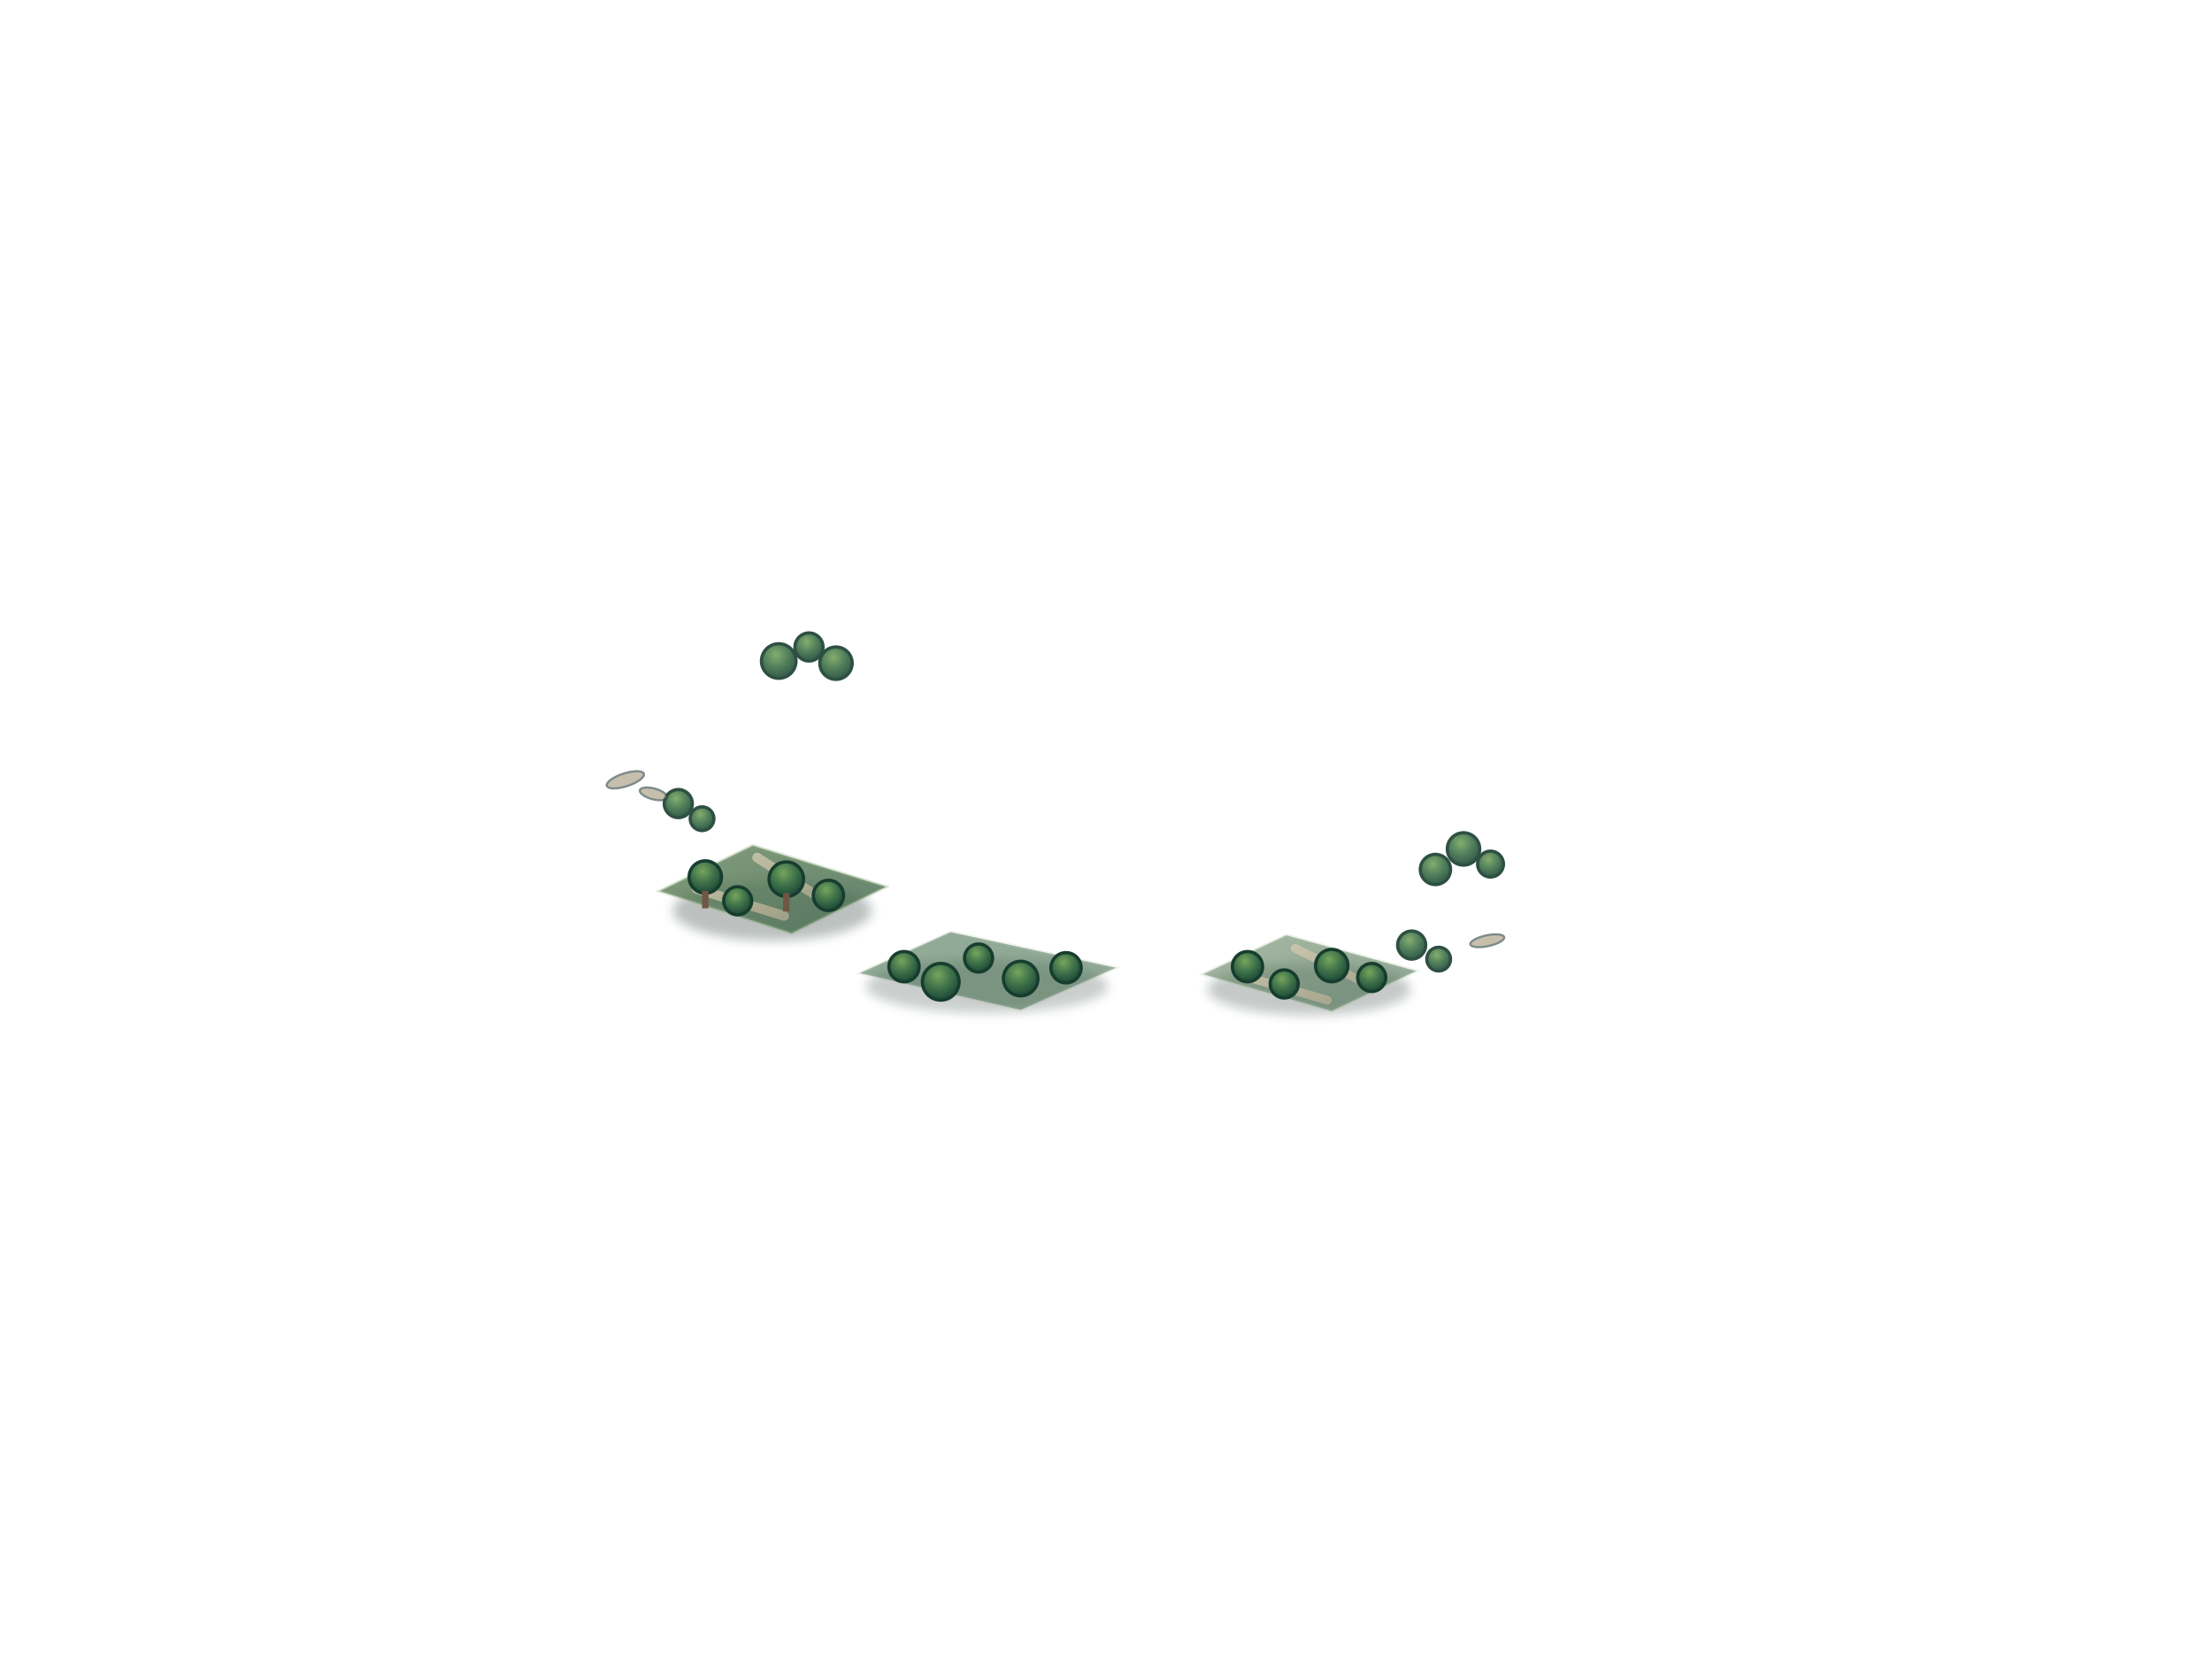
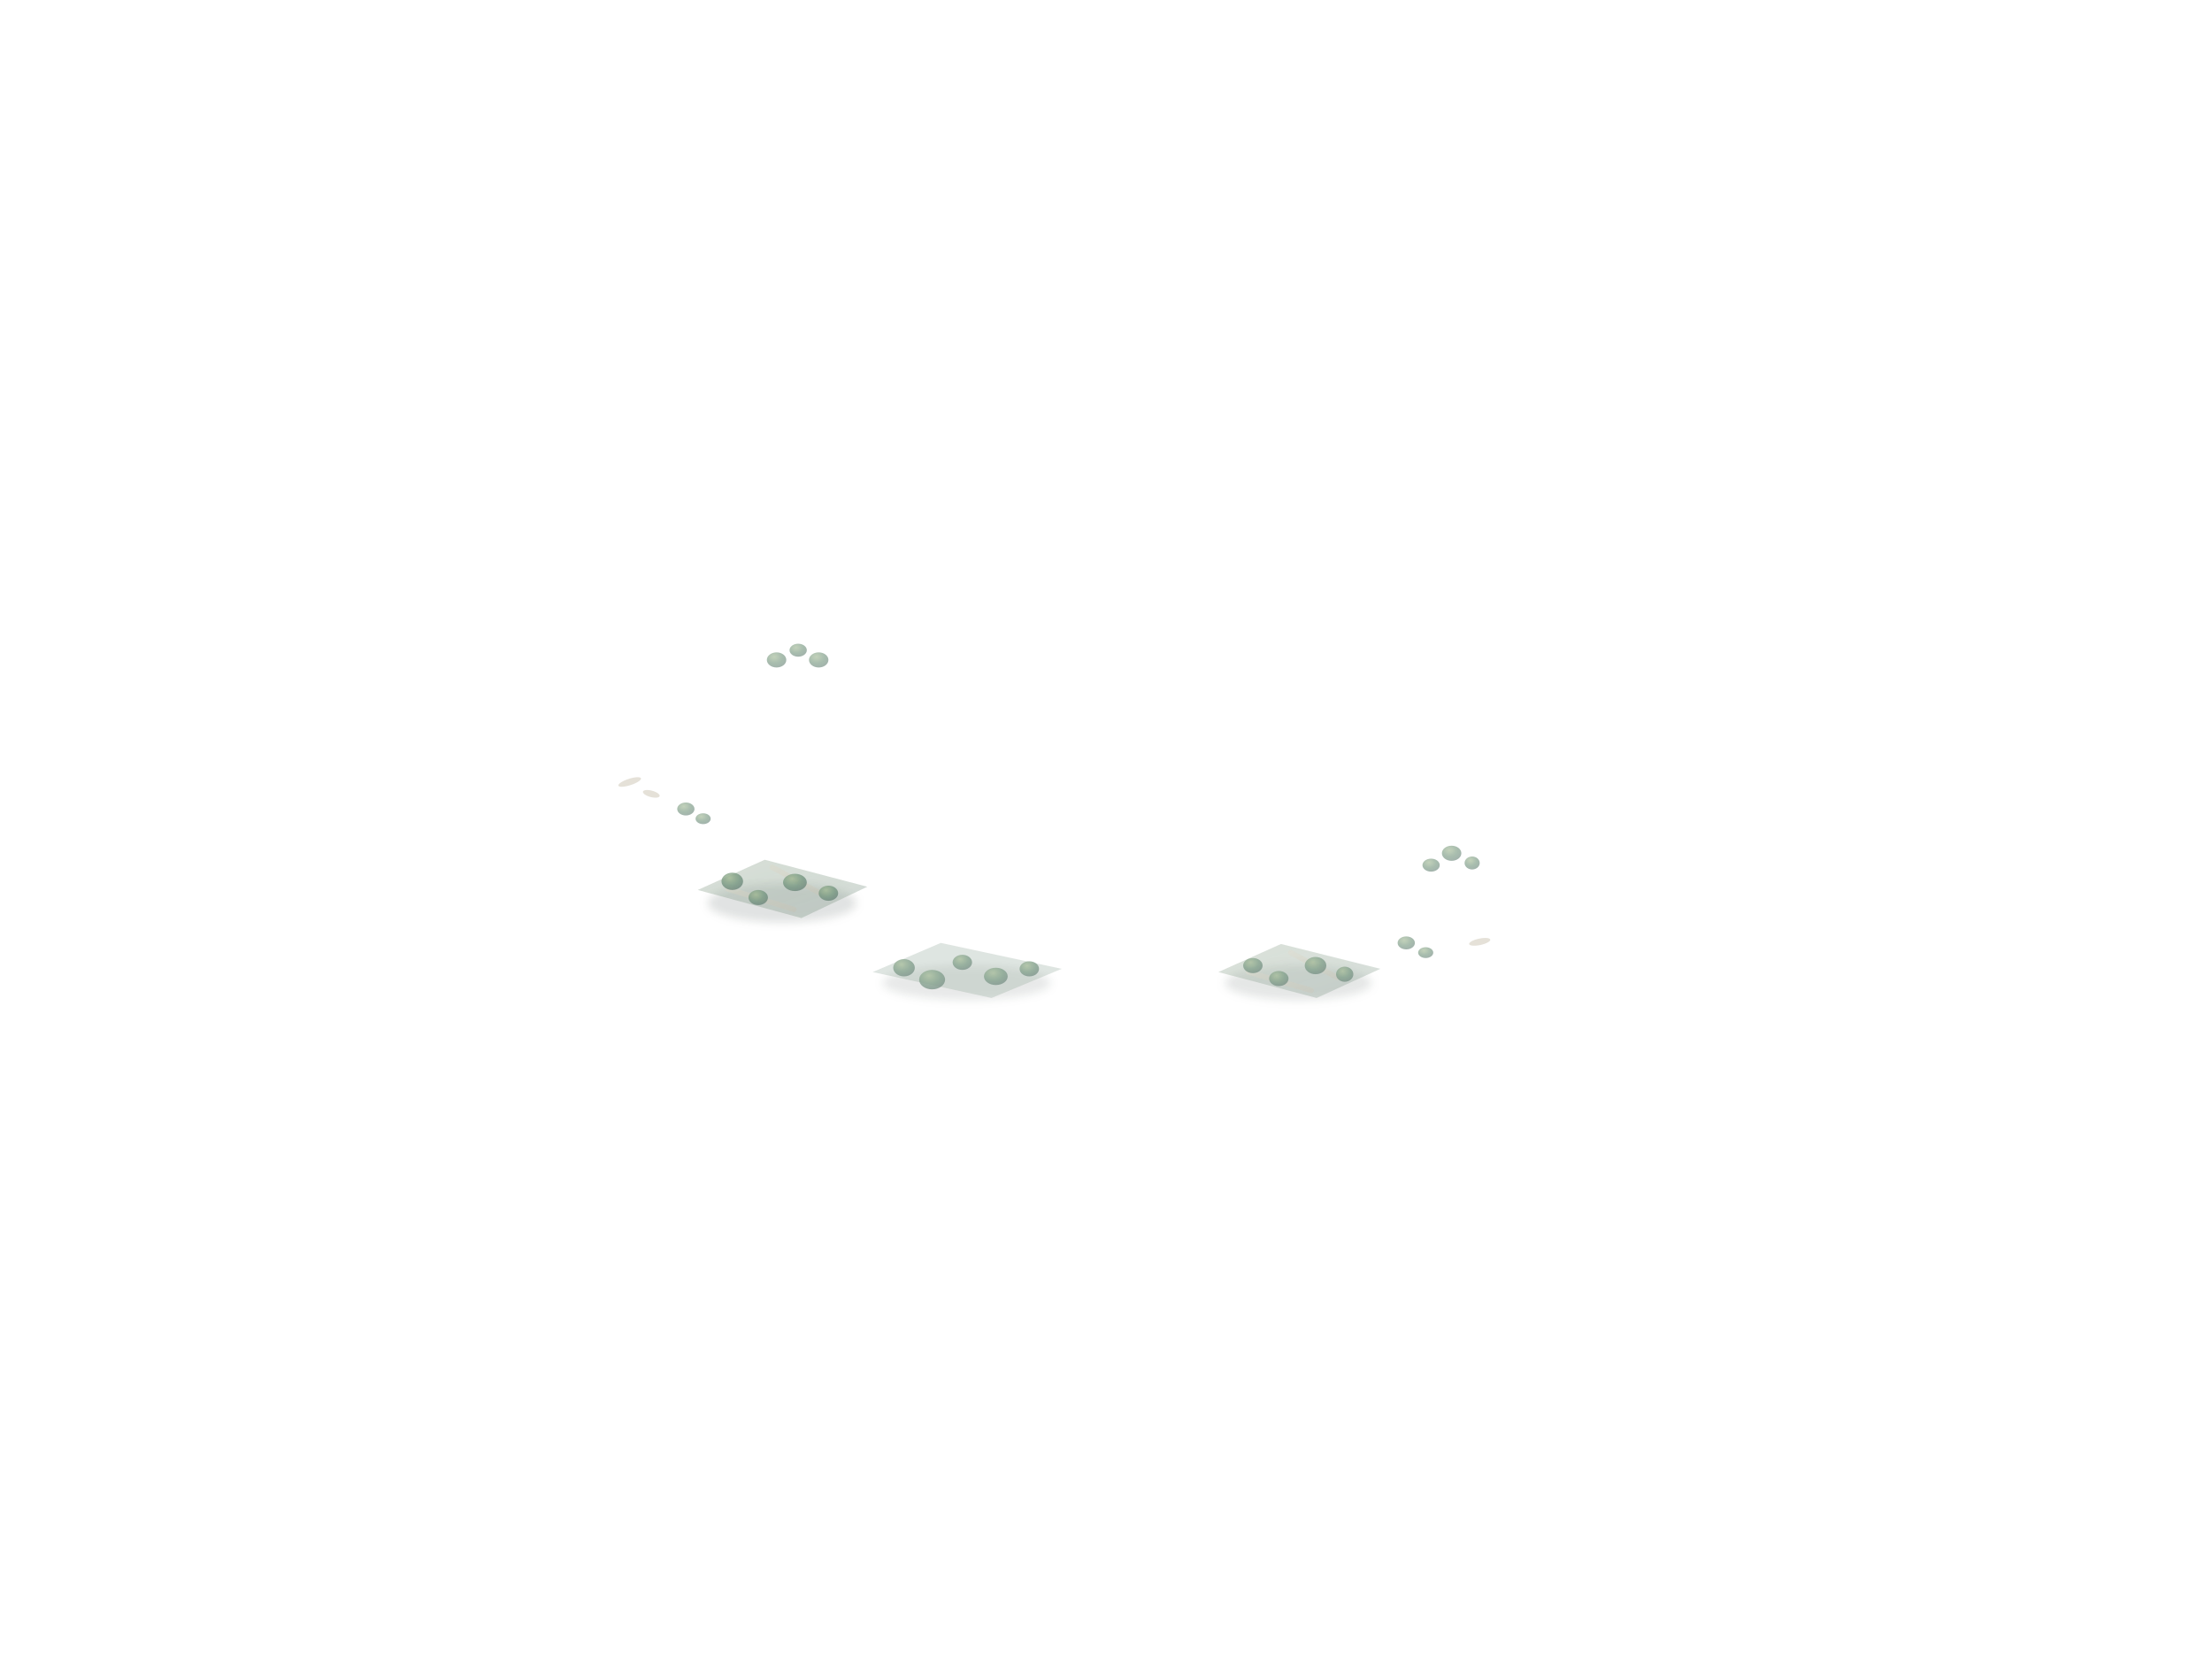
<svg xmlns="http://www.w3.org/2000/svg" width="2048" height="1536" viewBox="0 0 2048 1536">
  <defs>
    <linearGradient id="park" x1="0" y1="0" x2="1" y2="1">
-       <stop stop-color="#66865f" stop-opacity=".82" />
-       <stop offset="1" stop-color="#3e654a" stop-opacity=".82" />
+       <stop stop-color="#62805e" stop-opacity=".38" />
+       <stop offset="1" stop-color="#365b46" stop-opacity=".32" />
    </linearGradient>
    <linearGradient id="path" x1="0" y1="0" x2="1" y2="1">
-       <stop stop-color="#d8cfb5" stop-opacity=".82" />
-       <stop offset="1" stop-color="#b4a98e" stop-opacity=".72" />
+       <stop stop-color="#d7cfb8" stop-opacity=".42" />
+       <stop offset="1" stop-color="#a99d82" stop-opacity=".34" />
    </linearGradient>
-     <radialGradient id="tree" cx="42%" cy="32%" r="65%">
-       <stop stop-color="#77a55d" />
-       <stop offset=".55" stop-color="#3f724a" />
-       <stop offset="1" stop-color="#214d38" />
+     <radialGradient id="canopy" cx="38%" cy="30%" r="72%">
+       <stop stop-color="#72955f" stop-opacity=".8" />
+       <stop offset=".58" stop-color="#3b6a49" stop-opacity=".82" />
+       <stop offset="1" stop-color="#234b39" stop-opacity=".78" />
    </radialGradient>
-     <filter id="soft-shadow" x="-30%" y="-70%" width="160%" height="240%">
-       <feGaussianBlur stdDeviation="5" />
+     <filter id="soft-shadow" x="-35%" y="-90%" width="170%" height="280%">
+       <feGaussianBlur stdDeviation="4" />
    </filter>
  </defs>
-   <g transform="translate(715 825)">
-     <ellipse cx="0" cy="18" rx="92" ry="28" fill="#0c211c" opacity=".28" filter="url(#soft-shadow)" />
-     <path d="M-104 0 L-18 -42 L105 -4 L18 39 Z" fill="url(#park)" stroke="#8aaa7d" stroke-opacity=".34" stroke-width="3" />
-     <path d="M-70 -2 L11 23 M-14 -31 L50 10" fill="none" stroke="url(#path)" stroke-width="9" stroke-linecap="round" />
-     <g fill="url(#tree)" stroke="#173d2f" stroke-width="3">
-       <circle cx="-62" cy="-13" r="15" />
-       <circle cx="-32" cy="9" r="13" />
-       <circle cx="13" cy="-11" r="16" />
-       <circle cx="52" cy="4" r="14" />
-     </g>
-     <g fill="#705744">
-       <rect x="-65" y="0" width="6" height="16" />
-       <rect x="10" y="2" width="6" height="17" />
+   <g transform="translate(724 824)" opacity=".68">
+     <ellipse cx="0" cy="12" rx="69" ry="18" fill="#0b1d19" opacity=".18" filter="url(#soft-shadow)" />
+     <path d="M-78 0 L-16 -28 L79 -3 L18 26 Z" fill="url(#park)" />
+     <path d="M-50 -1 L11 18 M-9 -21 L39 5" fill="none" stroke="url(#path)" stroke-width="5" stroke-linecap="round" />
+     <g fill="url(#canopy)">
+       <ellipse cx="-46" cy="-8" rx="10" ry="8" />
+       <ellipse cx="-22" cy="7" rx="9" ry="7" />
+       <ellipse cx="12" cy="-7" rx="11" ry="8" />
+       <ellipse cx="43" cy="3" rx="9" ry="7" />
    </g>
  </g>
-   <g transform="translate(914 901)">
-     <ellipse cx="0" cy="12" rx="112" ry="25" fill="#0d211c" opacity=".22" filter="url(#soft-shadow)" />
-     <path d="M-118 0 L-34 -38 L119 -5 L31 34 Z" fill="#416a4c" opacity=".58" stroke="#85a579" stroke-opacity=".22" stroke-width="3" />
-     <g fill="url(#tree)" stroke="#173d2f" stroke-width="3">
-       <circle cx="-77" cy="-6" r="14" />
-       <circle cx="-43" cy="8" r="17" />
-       <circle cx="-8" cy="-14" r="13" />
-       <circle cx="31" cy="5" r="16" />
-       <circle cx="73" cy="-5" r="14" />
+   <g transform="translate(895 900)" opacity=".6">
+     <ellipse cx="0" cy="10" rx="78" ry="16" fill="#0b1d19" opacity=".16" filter="url(#soft-shadow)" />
+     <path d="M-87 0 L-24 -27 L88 -3 L23 24 Z" fill="#3e644b" opacity=".28" />
+     <g fill="url(#canopy)">
+       <ellipse cx="-58" cy="-4" rx="10" ry="8" />
+       <ellipse cx="-32" cy="7" rx="12" ry="9" />
+       <ellipse cx="-4" cy="-9" rx="9" ry="7" />
+       <ellipse cx="27" cy="4" rx="11" ry="8" />
+       <ellipse cx="58" cy="-3" rx="9" ry="7" />
    </g>
  </g>
-   <g transform="translate(1212 902)">
-     <ellipse cx="0" cy="14" rx="94" ry="24" fill="#0d211c" opacity=".24" filter="url(#soft-shadow)" />
-     <path d="M-98 0 L-21 -36 L99 -3 L21 34 Z" fill="url(#park)" opacity=".72" stroke="#91ad82" stroke-opacity=".24" stroke-width="3" />
-     <path d="M-63 1 L17 24 M-13 -24 L52 8" fill="none" stroke="url(#path)" stroke-width="8" stroke-linecap="round" />
-     <g fill="url(#tree)" stroke="#173d2f" stroke-width="3">
-       <circle cx="-57" cy="-7" r="14" />
-       <circle cx="-23" cy="9" r="13" />
-       <circle cx="21" cy="-8" r="15" />
-       <circle cx="58" cy="3" r="13" />
+   <g transform="translate(1202 900)" opacity=".62">
+     <ellipse cx="0" cy="10" rx="68" ry="16" fill="#0b1d19" opacity=".17" filter="url(#soft-shadow)" />
+     <path d="M-74 0 L-16 -26 L76 -3 L17 24 Z" fill="url(#park)" />
+     <path d="M-46 0 L12 17 M-7 -18 L36 5" fill="none" stroke="url(#path)" stroke-width="5" stroke-linecap="round" />
+     <g fill="url(#canopy)">
+       <ellipse cx="-42" cy="-6" rx="9" ry="7" />
+       <ellipse cx="-18" cy="6" rx="9" ry="7" />
+       <ellipse cx="16" cy="-6" rx="10" ry="8" />
+       <ellipse cx="43" cy="2" rx="8" ry="7" />
    </g>
  </g>
-   <g fill="url(#tree)" stroke="#173d2f" stroke-width="3" opacity=".9">
-     <circle cx="721" cy="612" r="16" />
-     <circle cx="749" cy="599" r="13" />
-     <circle cx="774" cy="614" r="15" />
-     <circle cx="1355" cy="786" r="15" />
-     <circle cx="1380" cy="800" r="12" />
-     <circle cx="1329" cy="805" r="14" />
-     <circle cx="628" cy="744" r="13" />
-     <circle cx="650" cy="758" r="11" />
-     <circle cx="1307" cy="875" r="13" />
-     <circle cx="1332" cy="888" r="11" />
+   <g fill="url(#canopy)" opacity=".54">
+     <ellipse cx="719" cy="611" rx="9" ry="7" />
+     <ellipse cx="739" cy="602" rx="8" ry="6" />
+     <ellipse cx="758" cy="611" rx="9" ry="7" />
+     <ellipse cx="1344" cy="790" rx="9" ry="7" />
+     <ellipse cx="1363" cy="799" rx="7" ry="6" />
+     <ellipse cx="1325" cy="801" rx="8" ry="6" />
+     <ellipse cx="635" cy="749" rx="8" ry="6" />
+     <ellipse cx="651" cy="758" rx="7" ry="5" />
+     <ellipse cx="1302" cy="873" rx="8" ry="6" />
+     <ellipse cx="1320" cy="882" rx="7" ry="5" />
  </g>
-   <g fill="#a79b7d" opacity=".64" stroke="#324946" stroke-width="2">
-     <ellipse cx="579" cy="722" rx="18" ry="6" transform="rotate(-18 579 722)" />
-     <ellipse cx="605" cy="735" rx="13" ry="5" transform="rotate(15 605 735)" />
-     <ellipse cx="1377" cy="871" rx="16" ry="5" transform="rotate(-12 1377 871)" />
+   <g fill="#a79b7d" opacity=".3">
+     <ellipse cx="583" cy="724" rx="11" ry="3" transform="rotate(-18 583 724)" />
+     <ellipse cx="603" cy="735" rx="8" ry="3" transform="rotate(15 603 735)" />
+     <ellipse cx="1370" cy="872" rx="10" ry="3" transform="rotate(-12 1370 872)" />
  </g>
</svg>
